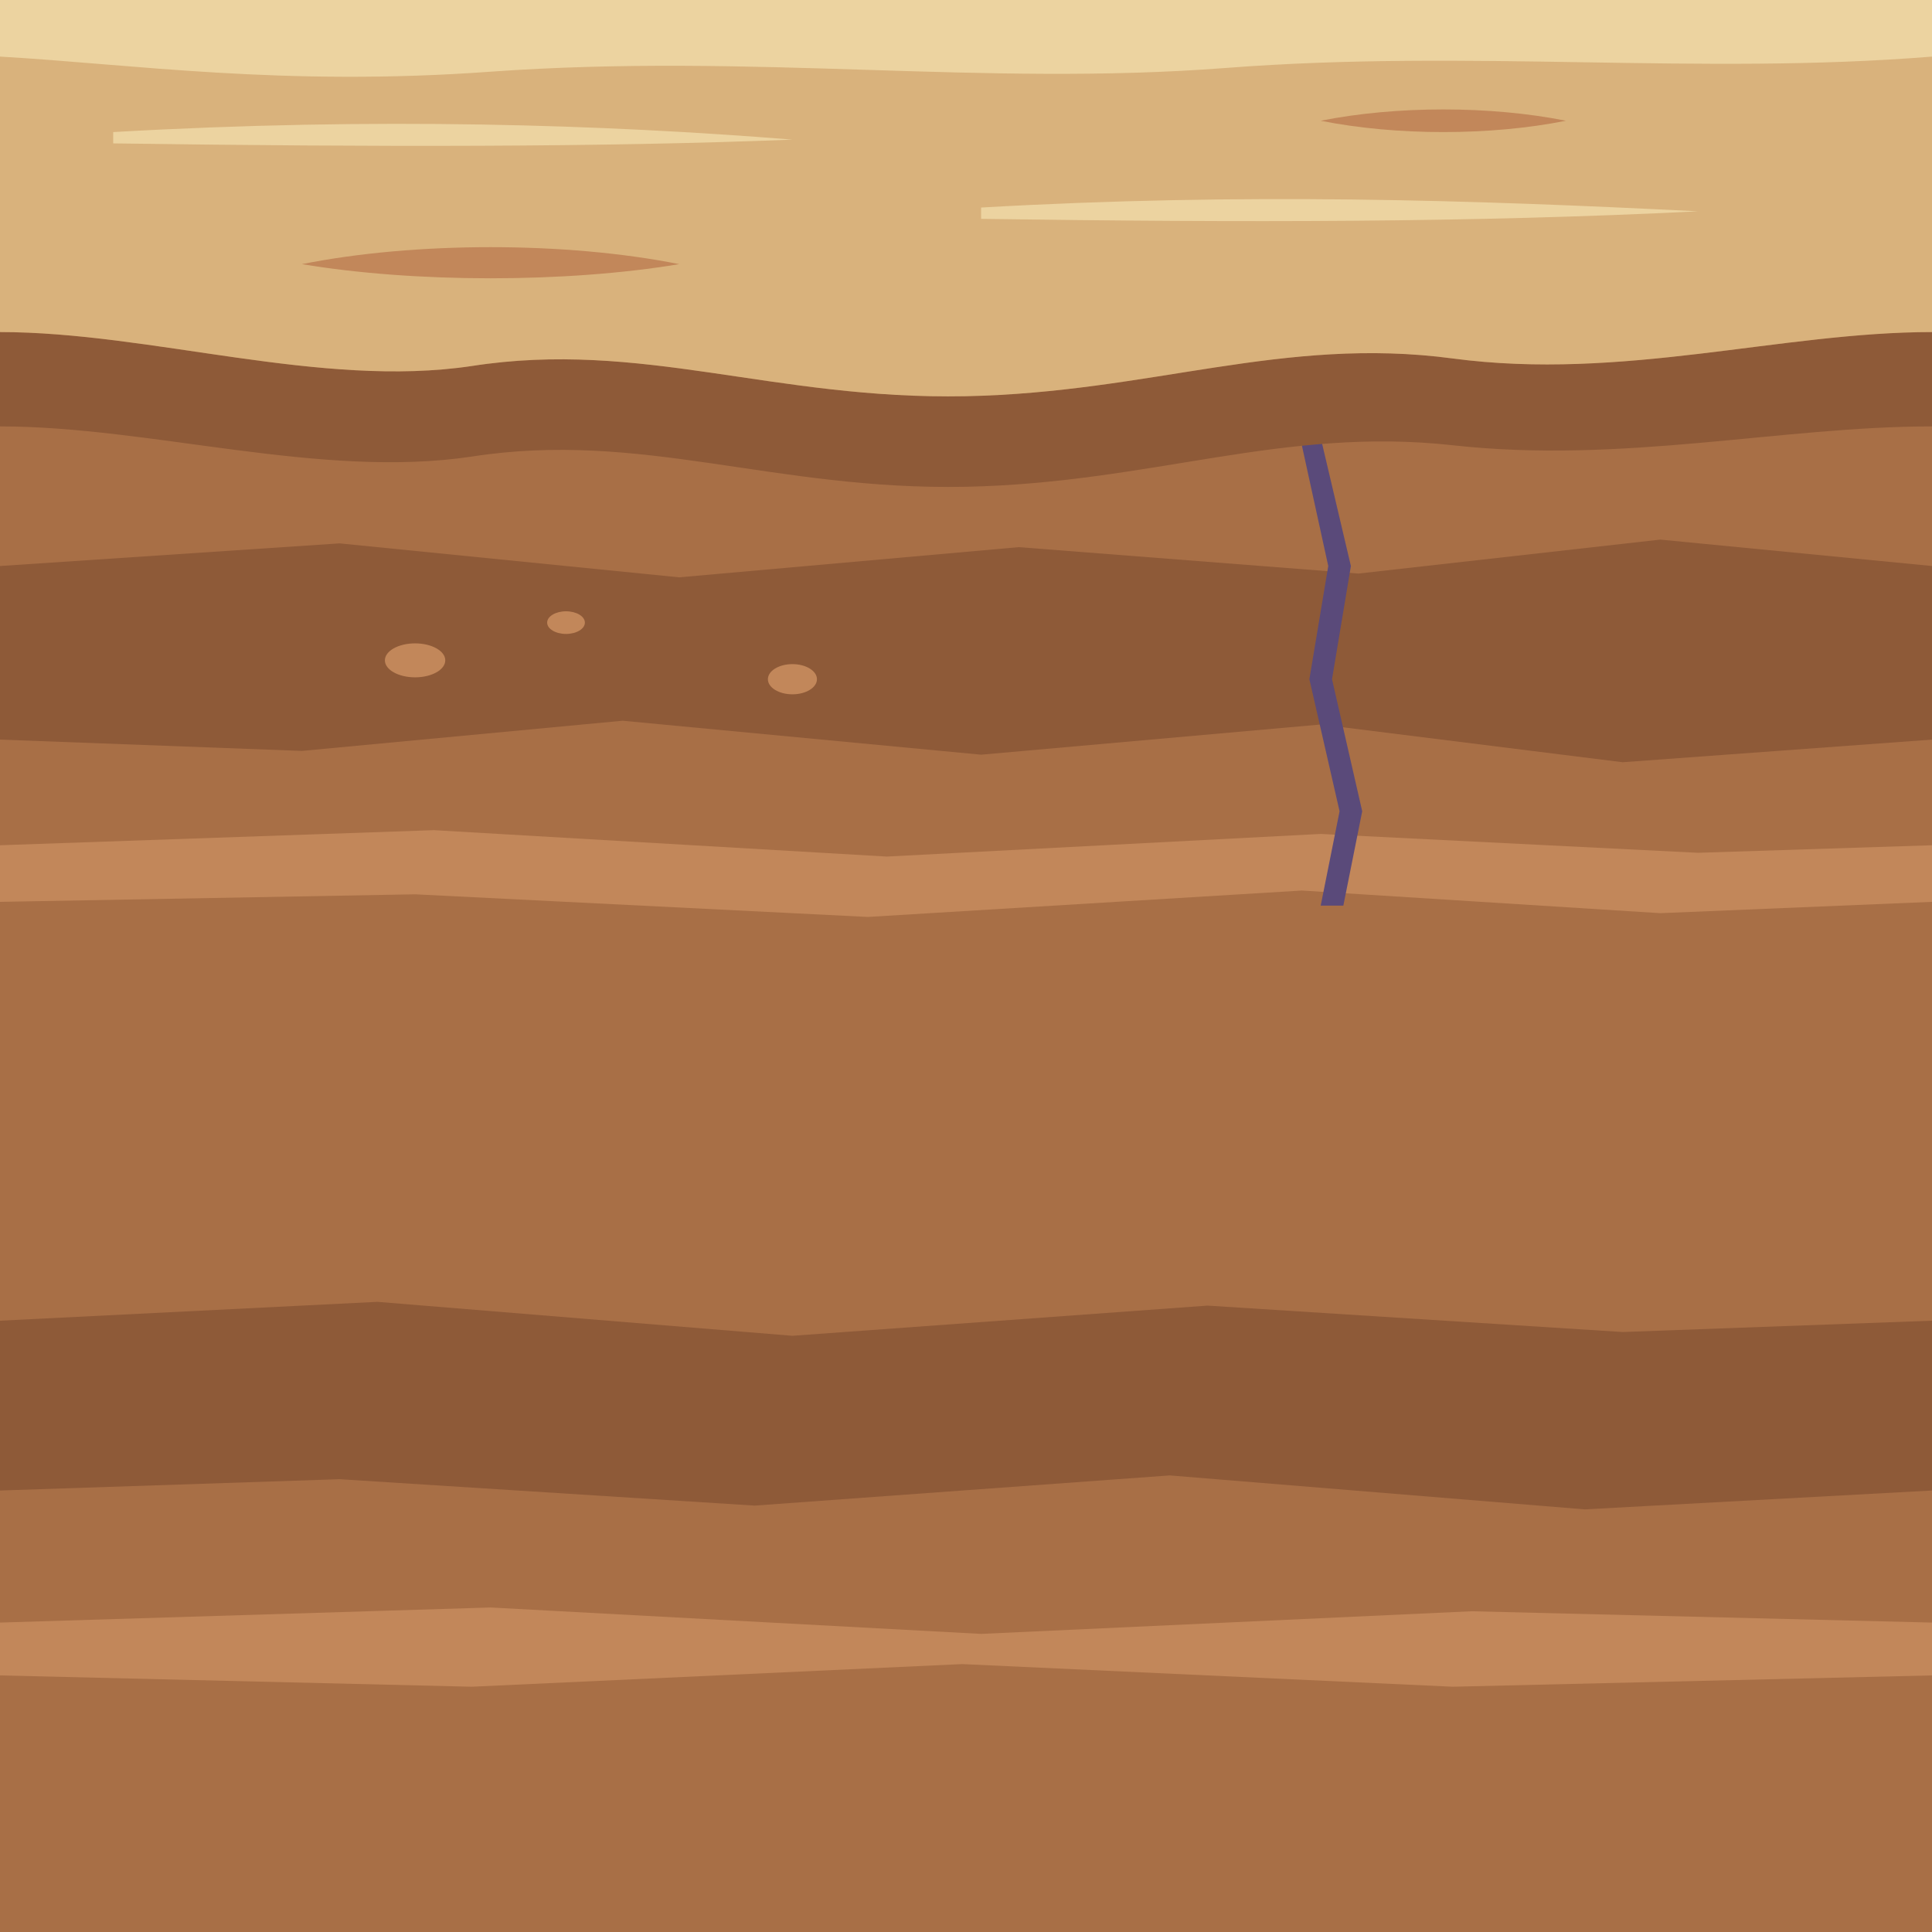
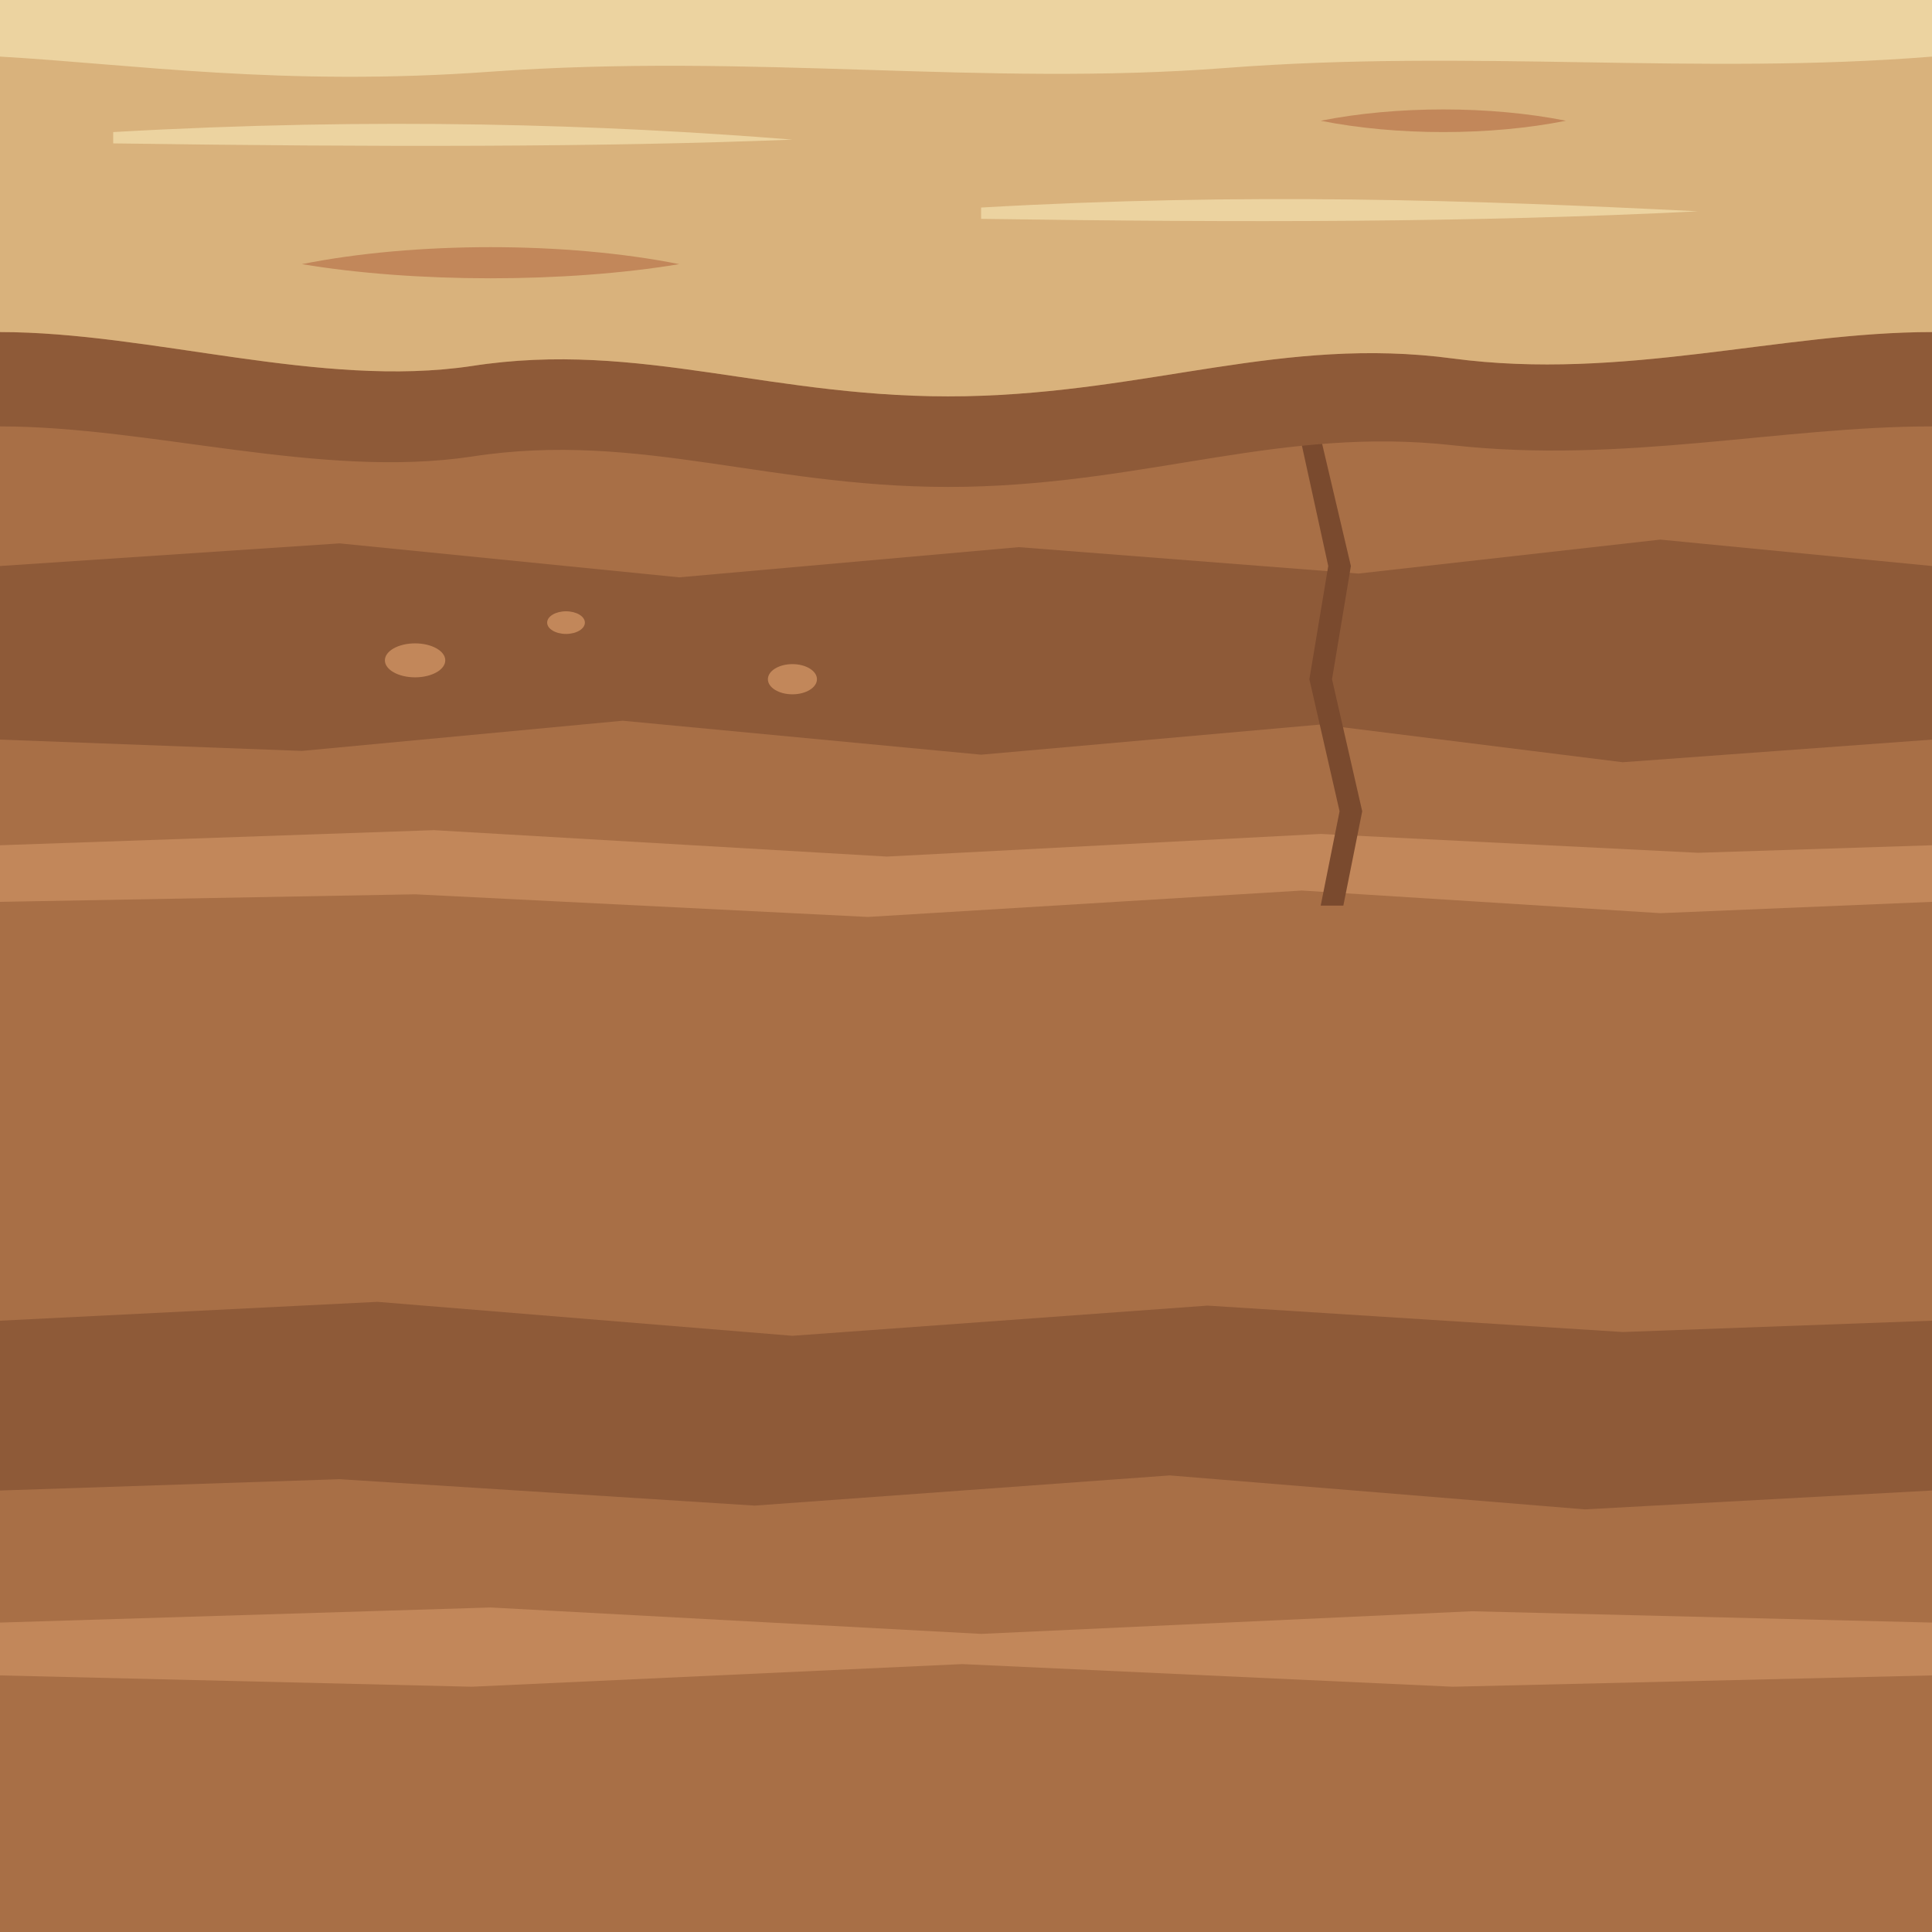
<svg xmlns="http://www.w3.org/2000/svg" viewBox="0 0 1024 1024" width="1024" height="1024">
  <rect width="1024" height="1024" fill="#a86f46" />
  <path fill="#8e5a38" d="M0,300 L180,288 L360,306 L540,290 L720,304 L880,286 L1024,300 L1024,392 L860,404 L700,384 L520,400 L330,382 L160,398 L0,392 Z" />
  <path fill="#c2875a" d="M0,448 L230,440 L470,454 L700,442 L900,452 L1024,448 L1024,478 L880,484 L690,472 L460,486 L220,474 L0,478 Z" />
  <path fill="#8e5a38" d="M0,700 L200,690 L420,708 L640,692 L860,706 L1024,700 L1024,790 L840,800 L620,782 L400,798 L180,784 L0,790 Z" />
  <path fill="#c2875a" d="M0,860 L260,852 L520,866 L780,854 L1024,860 L1024,888 L770,894 L510,882 L250,894 L0,888 Z" />
-   <path fill="#5a4a7a" d="M700,232 L716,300 L706,360 L722,430 L712,480 L700,480 L710,430 L694,360 L704,300 L690,236 Z" />
+   <path fill="#7a4a2e" d="M700,232 L716,300 L706,360 L722,430 L712,480 L700,480 L710,430 L694,360 L704,300 L690,236 Z" />
  <ellipse fill="#c2875a" cx="220" cy="350" rx="16" ry="9" />
  <ellipse fill="#c2875a" cx="300" cy="330" rx="10" ry="6" />
  <ellipse fill="#c2875a" cx="420" cy="360" rx="13" ry="8" />
  <path fill="#8e5a38" d="M0,176 C80,176 170,206 250,194 C340,180 410,212 512,210 C610,208 680,178 770,190 C860,202 944,176 1024,176 L1024,226 C944,226 860,246 770,236 C680,226 610,256 512,258 C410,260 340,228 250,242 C170,254 80,226 0,226 Z" />
  <path fill="#d9b27c" d="M0,0 H1024 V176 C944,176 860,202 770,190 C680,178 610,208 512,210 C410,212 340,180 250,194 C170,206 80,176 0,176 Z" />
  <path fill="#ecd3a0" d="M0,0 H1024 V30 C900,40 780,26 650,36 C520,46 400,28 260,38 C150,46 70,34 0,30 Z" />
  <path fill="#ecd3a0" d="M60,70 C200,62 320,66 420,74 C320,78 200,78 60,76 Z" />
  <path fill="#ecd3a0" d="M520,110 C660,102 780,106 900,112 C780,118 660,118 520,116 Z" />
  <path fill="#c2875a" d="M160,140 C220,128 300,128 360,140 C300,150 220,150 160,140 Z" />
  <path fill="#c2875a" d="M700,64 C740,56 790,56 830,64 C790,72 740,72 700,64 Z" />
</svg>
